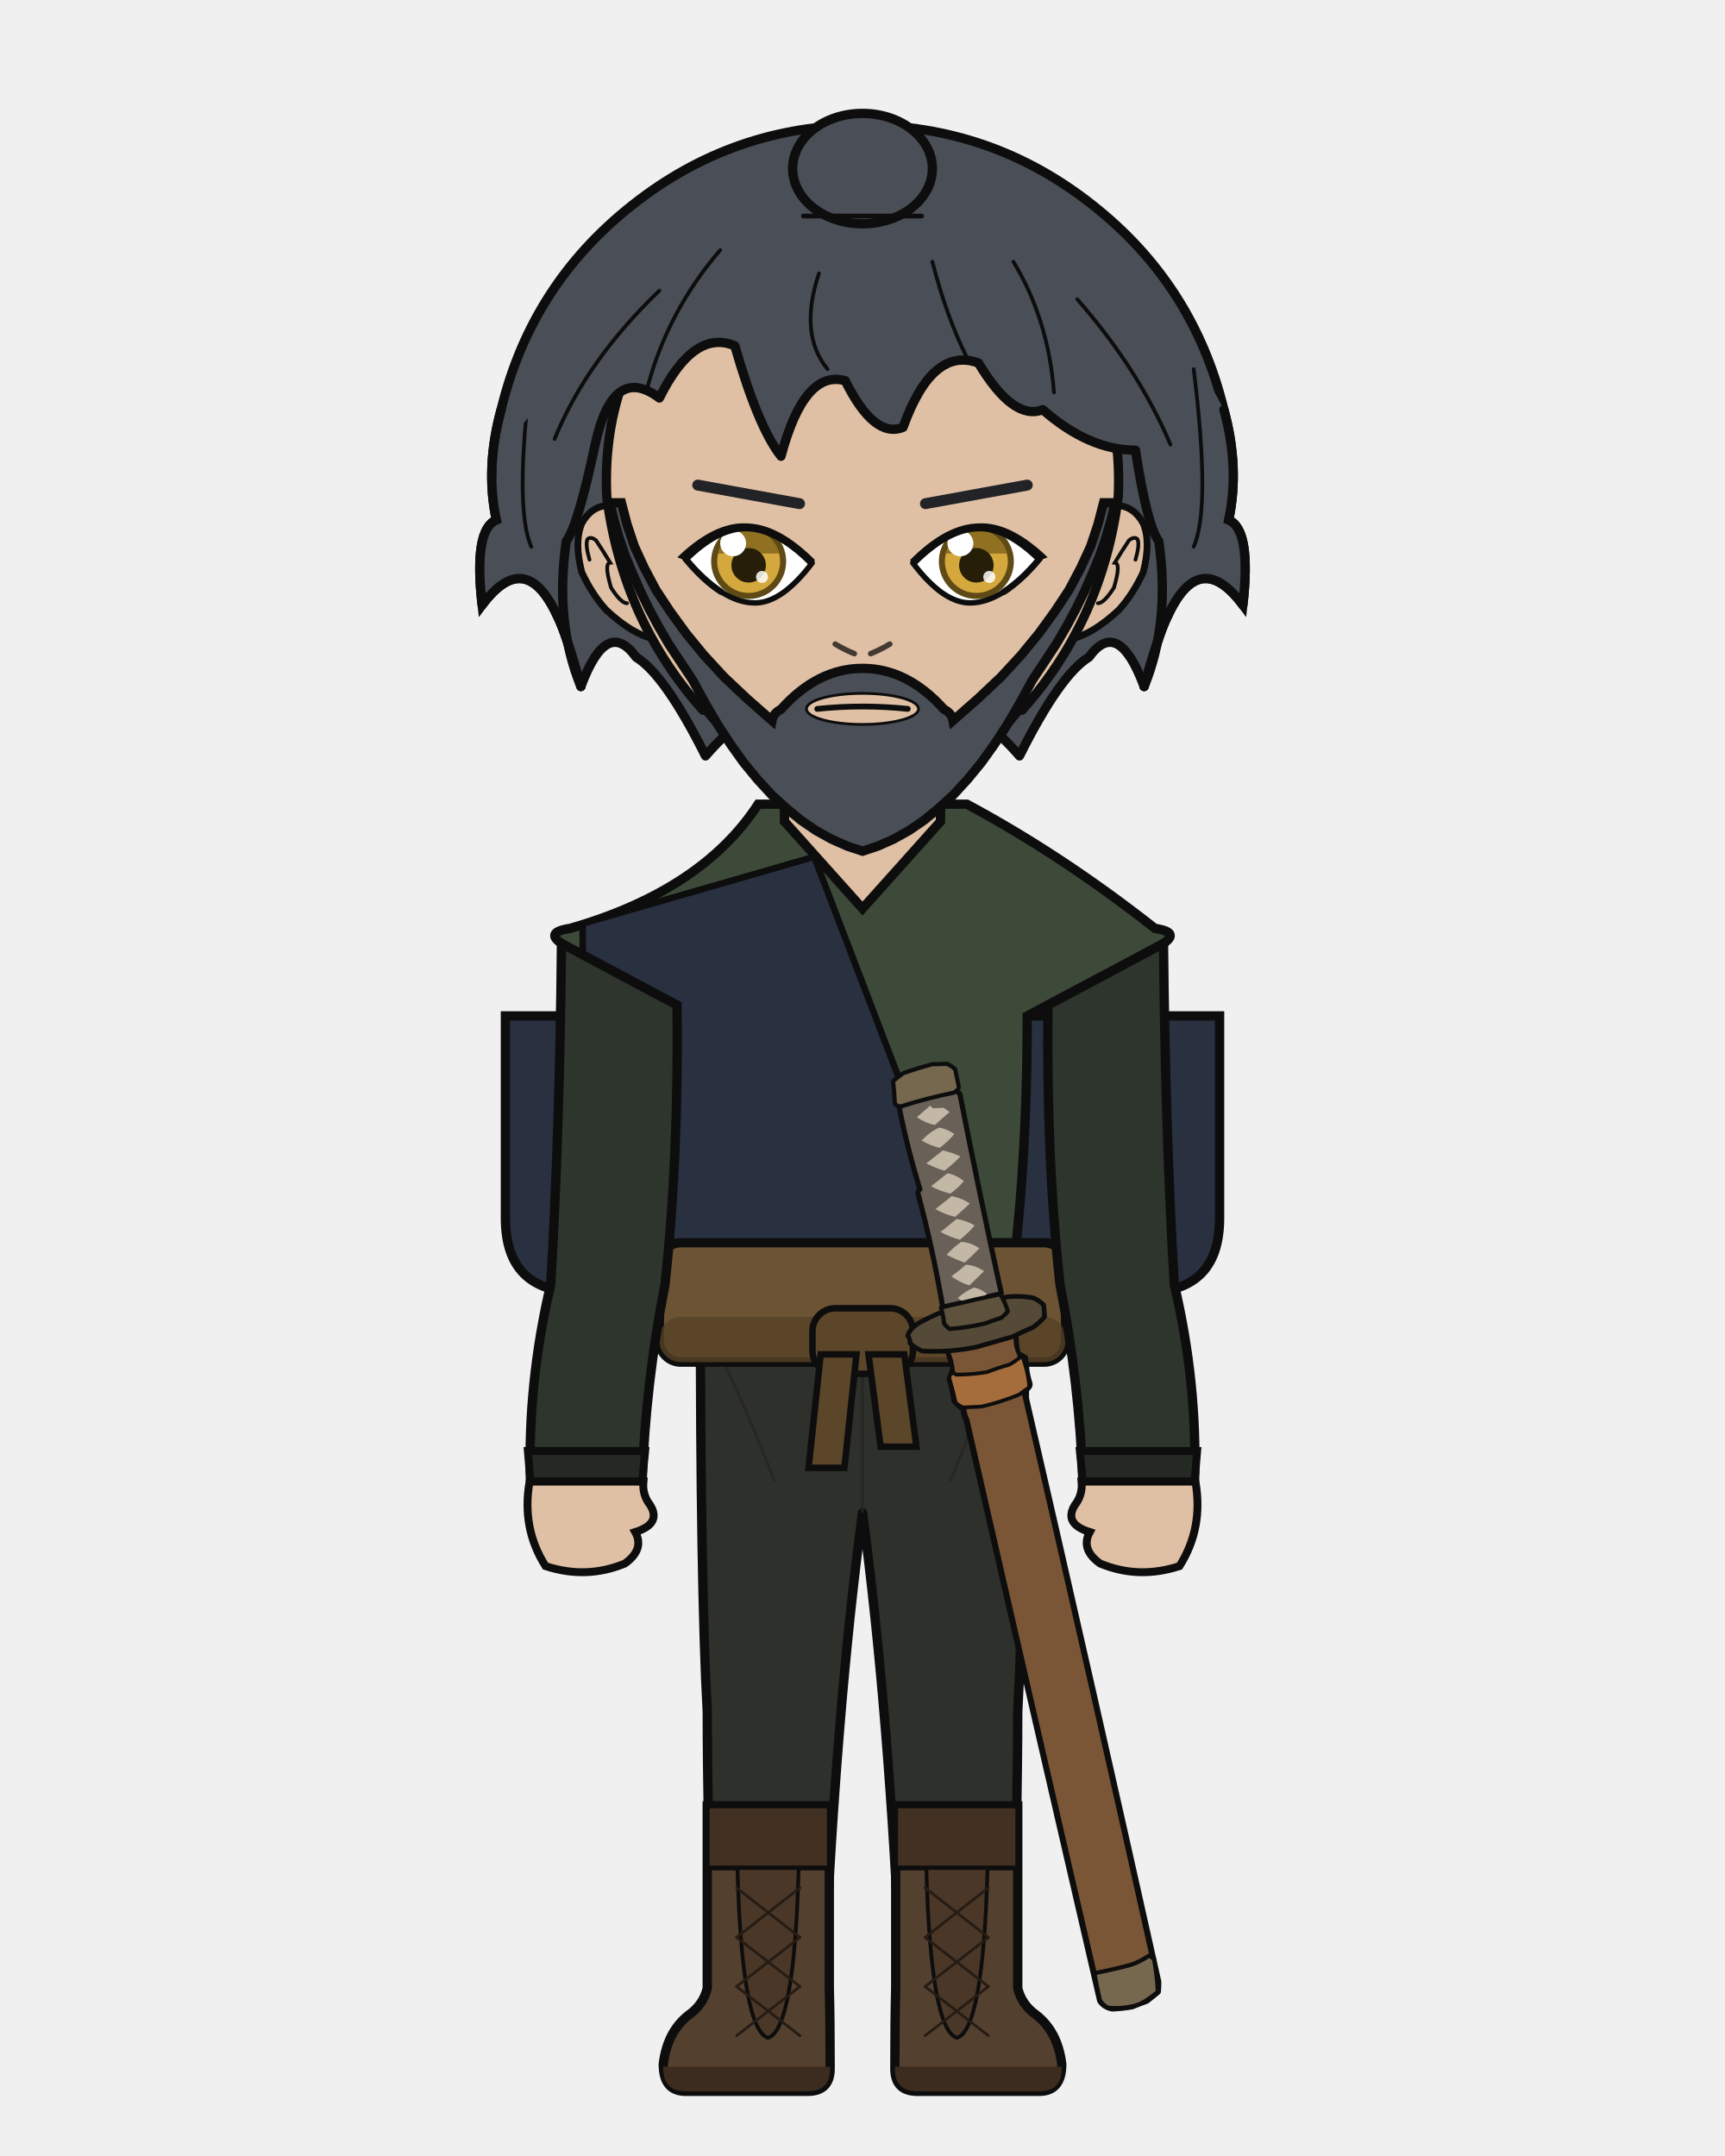
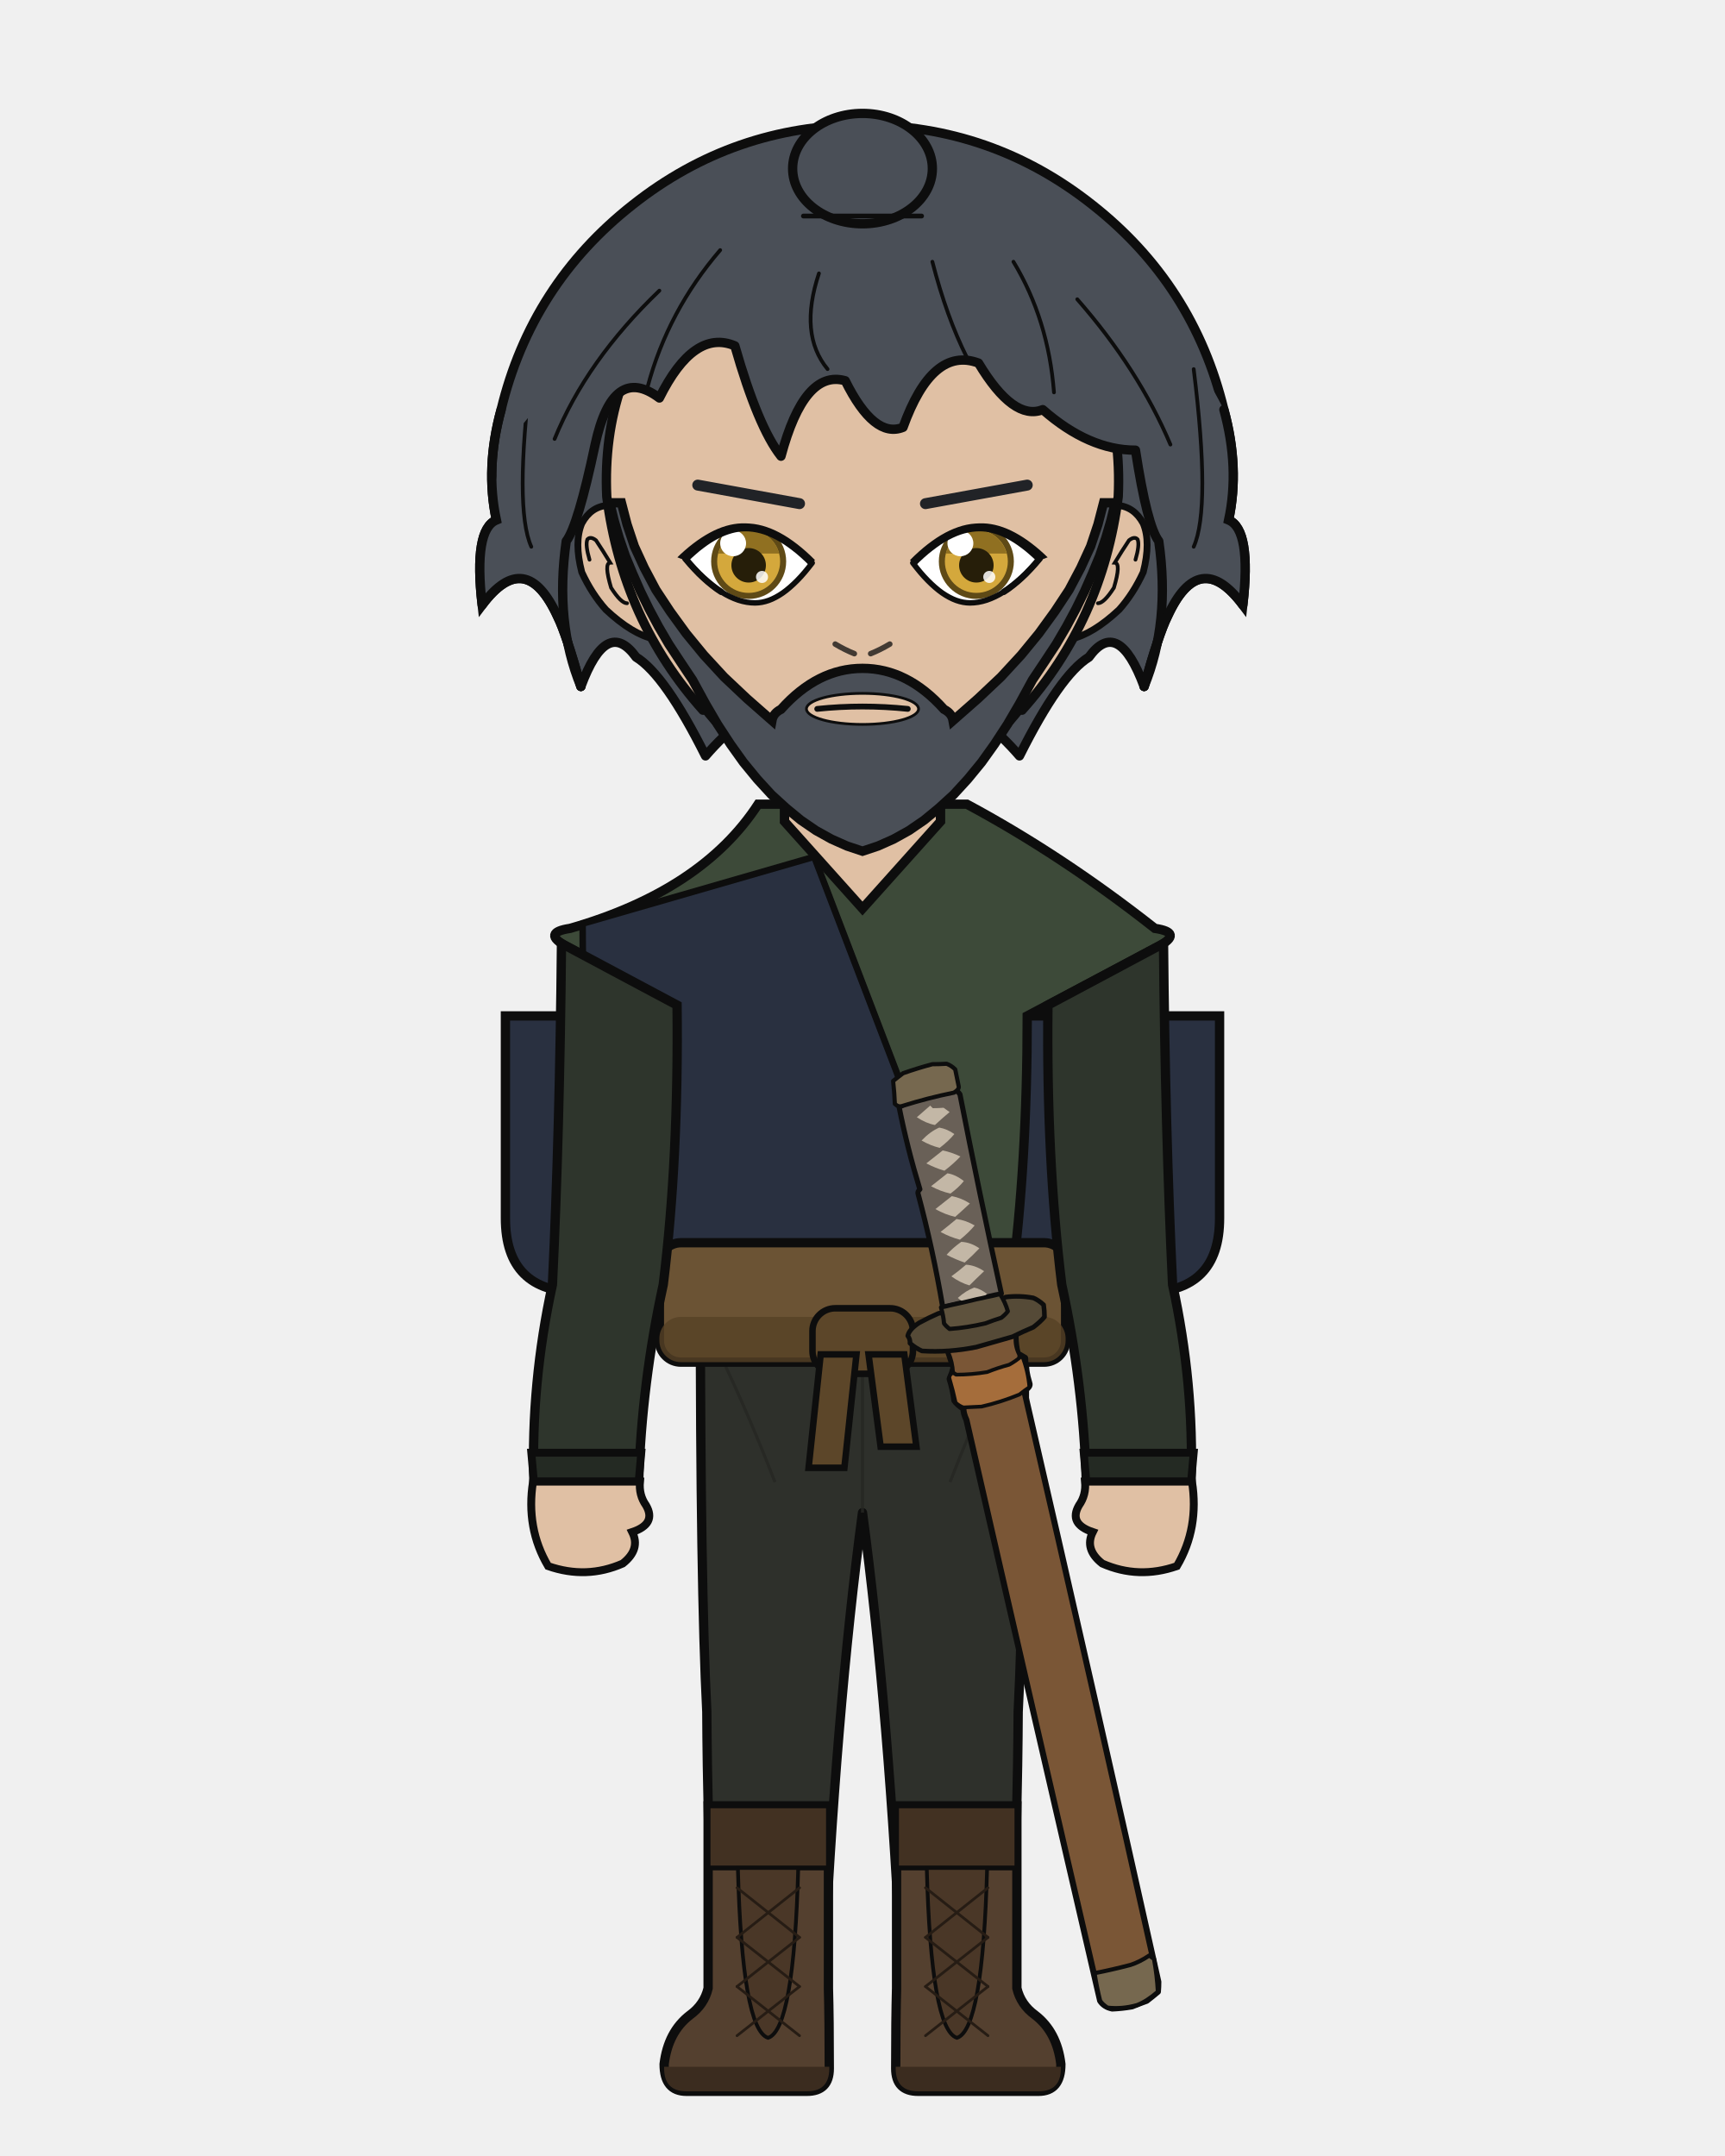
<svg xmlns="http://www.w3.org/2000/svg" width="400" height="500" viewBox="0 0 400 500">
  <defs>
    <clipPath id="hair-front">
      <path d="M 134.7 159.2 Q 128.6 144.4 131.3 125.5 Q 134.0 122.0 138.0 103.1 Q 142.1 84.2 152.9 92.3 Q 160.9 76.2 170.4 80.2 Q 175.8 99.1 181.1 105.8 Q 186.5 85.6 196.0 88.3 Q 202.7 101.8 209.4 99.1 Q 216.2 80.2 226.9 84.2 Q 235.0 97.7 241.8 95.0 Q 252.5 104.4 263.3 104.4 Q 266.0 122.0 268.7 125.5 Q 271.4 144.4 265.3 159.2 Q 268.7 147.0 270.7 143.0 Q 278.1 126.8 288.2 140.3 Q 290.2 122.8 284.9 120.6 Q 287.5 108.5 283.8 95.0 Q 270.8 69.8 249.2 52.8 Q 227.5 35.8 200.0 35.8 Q 172.5 35.8 150.8 52.8 Q 129.2 69.8 122.7 96.6 Q 112.5 108.5 115.1 120.6 Q 109.8 122.8 111.8 140.3 Q 121.9 126.8 129.3 143.0 Q 131.3 147.0 134.7 159.2 Z" />
    </clipPath>
  </defs>
  <path d="M 116.2 95.0 Q 123.2 66.0 146.7 47.5 Q 170.1 29.0 200.0 29.0 Q 229.9 29.0 253.3 47.5 Q 276.8 66.0 283.8 95.0 Q 287.5 108.5 284.9 120.6 Q 290.2 122.8 288.2 140.3 Q 278.1 126.8 270.7 143.0 Q 268.7 147.0 265.3 159.2 Q 259.3 143.0 252.5 152.4 Q 245.8 156.5 236.4 175.3 Q 220.2 156.5 200.0 160.5 Q 179.8 156.5 163.6 175.3 Q 154.2 156.5 147.5 152.4 Q 140.7 143.0 134.7 159.2 Q 131.3 147.0 129.3 143.0 Q 121.9 126.8 111.8 140.3 Q 109.8 122.8 115.1 120.6 Q 112.5 108.5 116.2 95.0 Z" fill="#4a4f57" />
  <path d="M 116.2 95.0 Q 123.2 66.0 146.7 47.5 Q 170.1 29.0 200.0 29.0 Q 229.9 29.0 253.3 47.5 Q 276.8 66.0 283.8 95.0 Q 287.5 108.5 284.9 120.6 Q 290.2 122.8 288.2 140.3 Q 278.1 126.8 270.7 143.0 Q 268.7 147.0 265.3 159.2 Q 259.3 143.0 252.5 152.4 Q 245.8 156.5 236.4 175.3 Q 220.2 156.5 200.0 160.5 Q 179.8 156.5 163.6 175.3 Q 154.2 156.5 147.5 152.4 Q 140.7 143.0 134.7 159.2 Q 131.3 147.0 129.3 143.0 Q 121.9 126.8 111.8 140.3 Q 109.8 122.8 115.1 120.6 Q 112.5 108.5 116.2 95.0 Z" fill="none" stroke="#0d0d0d" stroke-width="2.16" stroke-linecap="round" stroke-linejoin="round" />
  <path d="M 181.9 199.2 Q 167.3 215.1 138.8 223.6 Q 134.5 224.9 134.5 229.2 Q 134.5 235.6 150.3 235.6 L 152.7 235.6 L 152.7 231.3 L 166.1 231.3 Q 166.1 269.9 169.8 297.9 Q 169.8 318.7 169.8 335.7 L 194.2 335.7 L 200.0 335.7 L 205.8 335.7 L 230.2 335.7 Q 230.2 318.7 230.2 297.9 Q 233.9 269.9 233.9 235.6 L 233.9 231.3 L 247.3 231.3 L 247.3 235.6 L 249.7 235.6 Q 265.5 235.6 265.5 229.2 Q 265.5 224.9 261.2 223.6 Q 240.6 206.9 218.1 199.2 Z" fill="#e0c0a4" stroke="#0d0d0d" stroke-width="2.16" />
  <rect x="181.9" y="172.5" width="36.3" height="38.0" rx="12.7" fill="#e0c0a4" />
  <line x1="181.9" y1="172.5" x2="181.9" y2="199.2" stroke="#0d0d0d" stroke-width="2.16" />
  <line x1="218.1" y1="172.5" x2="218.1" y2="199.2" stroke="#0d0d0d" stroke-width="2.16" />
-   <path d="M 162.4 300.1 L 237.6 300.1 Q 237.6 367.9 236.0 397.0 Q 236.0 419.4 234.7 461.1 L 209.0 461.1 Q 206.2 397.0 200.0 350.8 Q 193.8 397.0 191.0 461.1 L 165.3 461.1 Q 164.0 419.4 164.0 397.0 Q 162.4 367.9 162.4 300.1 Z" fill="#2e302b" stroke="#0d0d0d" stroke-width="2.16" stroke-linejoin="round" />
+   <path d="M 162.4 300.1 L 237.6 300.1 Q 237.6 367.9 236.1 397.0 Q 236.0 419.4 234.6 461.1 L 209.2 461.1 Q 206.2 397.0 200.0 350.8 Q 193.8 397.0 190.8 461.1 L 165.4 461.1 Q 164.0 419.4 163.9 397.0 Q 162.4 367.9 162.4 300.1 Z" fill="#2e302b" stroke="#0d0d0d" stroke-width="2.16" stroke-linejoin="round" />
  <line x1="200.0" y1="306.2" x2="200.0" y2="350.8" stroke="#252622" stroke-width="0.71" opacity="0.8" />
  <path d="M 164.0 308.2 Q 171.8 323.4 179.7 343.7" fill="none" stroke="#252622" stroke-width="0.71" opacity="0.8" />
  <path d="M 236.0 308.2 Q 228.2 323.4 220.3 343.7" fill="none" stroke="#252622" stroke-width="0.71" opacity="0.8" />
-   <path d="M 192.3 418.8 L 192.3 461.1 Q 192.5 468.3 192.5 479.7 Q 192.5 485.0 187.3 485.0 L 159.0 485.0 Q 153.8 485.0 153.8 478.7 Q 154.7 471.2 159.7 467.3 Q 163.1 464.9 164.0 461.1 L 164.0 418.8 Z" fill="#54402f" stroke="#0d0d0d" stroke-width="2.16" />
-   <path d="M 192.5 479.3 L 153.8 479.3 L 153.8 479.7 Q 153.8 485.0 159.0 485.0 L 187.3 485.0 Q 192.5 485.0 192.5 479.7 Z" fill="#3b2c1f" />
-   <rect x="164.0" y="418.8" width="28.3" height="14.4" fill="#423122" stroke="#0d0d0d" stroke-width="1.11" />
-   <path d="M 171.0 433.2 L 185.2 433.2 Q 184.2 470.7 178.1 472.6 Q 172.0 470.7 171.0 433.2 Z" fill="#4a3727" stroke="#0d0d0d" stroke-width="0.87" />
-   <line x1="185.5" y1="437.8" x2="170.8" y2="449.3" stroke="#261c14" stroke-width="0.63" stroke-linecap="round" />
-   <line x1="170.8" y1="437.8" x2="185.5" y2="449.3" stroke="#261c14" stroke-width="0.63" stroke-linecap="round" />
-   <line x1="185.5" y1="449.3" x2="170.8" y2="460.7" stroke="#261c14" stroke-width="0.63" stroke-linecap="round" />
-   <line x1="170.8" y1="449.3" x2="185.5" y2="460.7" stroke="#261c14" stroke-width="0.63" stroke-linecap="round" />
-   <line x1="185.5" y1="460.7" x2="170.8" y2="472.1" stroke="#261c14" stroke-width="0.63" stroke-linecap="round" />
-   <line x1="170.8" y1="460.7" x2="185.5" y2="472.1" stroke="#261c14" stroke-width="0.63" stroke-linecap="round" />
-   <path d="M 207.7 418.8 L 207.7 461.1 Q 207.5 468.3 207.5 479.7 Q 207.5 485.0 212.7 485.0 L 241.0 485.0 Q 246.2 485.0 246.2 478.7 Q 245.3 471.2 240.3 467.3 Q 236.9 464.9 236.0 461.1 L 236.0 418.8 Z" fill="#54402f" stroke="#0d0d0d" stroke-width="2.16" />
-   <path d="M 207.5 479.3 L 246.2 479.3 L 246.2 479.7 Q 246.2 485.0 241.0 485.0 L 212.7 485.0 Q 207.5 485.0 207.5 479.7 Z" fill="#3b2c1f" />
-   <rect x="207.7" y="418.8" width="28.3" height="14.4" fill="#423122" stroke="#0d0d0d" stroke-width="1.11" />
-   <path d="M 214.8 433.2 L 229.0 433.2 Q 228.0 470.7 221.9 472.6 Q 215.8 470.7 214.8 433.2 Z" fill="#4a3727" stroke="#0d0d0d" stroke-width="0.87" />
-   <line x1="229.2" y1="437.8" x2="214.5" y2="449.3" stroke="#261c14" stroke-width="0.63" stroke-linecap="round" />
-   <line x1="214.5" y1="437.8" x2="229.2" y2="449.3" stroke="#261c14" stroke-width="0.63" stroke-linecap="round" />
-   <line x1="229.2" y1="449.3" x2="214.5" y2="460.7" stroke="#261c14" stroke-width="0.63" stroke-linecap="round" />
-   <line x1="214.5" y1="449.3" x2="229.2" y2="460.7" stroke="#261c14" stroke-width="0.63" stroke-linecap="round" />
-   <line x1="229.2" y1="460.7" x2="214.5" y2="472.1" stroke="#261c14" stroke-width="0.63" stroke-linecap="round" />
-   <line x1="214.5" y1="460.7" x2="229.2" y2="472.1" stroke="#261c14" stroke-width="0.63" stroke-linecap="round" />
+   <path d="M 192.1 418.8 L 192.1 461.1 Q 192.3 468.3 192.3 479.7 Q 192.3 485.0 187.1 485.0 L 159.2 485.0 Q 154.0 485.0 154.0 478.7 Q 154.9 471.2 160.0 467.3 Q 163.3 464.9 164.2 461.1 L 164.2 418.8 Z" fill="#54402f" stroke="#0d0d0d" stroke-width="2.16" />
+   <path d="M 192.3 479.3 L 154.0 479.3 L 154.0 479.7 Q 154.0 485.0 159.2 485.0 L 187.1 485.0 Q 192.3 485.0 192.3 479.7 Z" fill="#3b2c1f" />
+   <rect x="164.2" y="418.8" width="27.9" height="14.4" fill="#423122" stroke="#0d0d0d" stroke-width="1.11" />
+   <path d="M 171.1 433.2 L 185.1 433.2 Q 184.1 470.7 178.1 472.6 Q 172.1 470.7 171.1 433.2 Z" fill="#4a3727" stroke="#0d0d0d" stroke-width="0.87" />
+   <line x1="185.4" y1="437.8" x2="170.9" y2="449.3" stroke="#261c14" stroke-width="0.63" stroke-linecap="round" />
+   <line x1="170.9" y1="437.8" x2="185.4" y2="449.3" stroke="#261c14" stroke-width="0.63" stroke-linecap="round" />
+   <line x1="185.4" y1="449.3" x2="170.9" y2="460.7" stroke="#261c14" stroke-width="0.63" stroke-linecap="round" />
+   <line x1="170.9" y1="449.3" x2="185.4" y2="460.7" stroke="#261c14" stroke-width="0.63" stroke-linecap="round" />
+   <line x1="185.4" y1="460.7" x2="170.9" y2="472.1" stroke="#261c14" stroke-width="0.63" stroke-linecap="round" />
+   <line x1="170.9" y1="460.7" x2="185.4" y2="472.1" stroke="#261c14" stroke-width="0.63" stroke-linecap="round" />
+   <path d="M 207.9 418.8 L 207.9 461.1 Q 207.7 468.3 207.7 479.7 Q 207.7 485.0 212.9 485.0 L 240.8 485.0 Q 246.0 485.0 246.0 478.7 Q 245.1 471.2 240.0 467.3 Q 236.7 464.9 235.8 461.1 L 235.8 418.8 Z" fill="#54402f" stroke="#0d0d0d" stroke-width="2.16" />
+   <path d="M 207.7 479.3 L 246.0 479.3 L 246.0 479.7 Q 246.0 485.0 240.8 485.0 L 212.9 485.0 Q 207.7 485.0 207.7 479.7 Z" fill="#3b2c1f" />
+   <rect x="207.9" y="418.8" width="27.9" height="14.4" fill="#423122" stroke="#0d0d0d" stroke-width="1.11" />
+   <path d="M 214.9 433.2 L 228.9 433.2 Q 227.9 470.7 221.9 472.6 Q 215.9 470.7 214.9 433.2 Z" fill="#4a3727" stroke="#0d0d0d" stroke-width="0.87" />
+   <line x1="229.1" y1="437.8" x2="214.6" y2="449.3" stroke="#261c14" stroke-width="0.63" stroke-linecap="round" />
+   <line x1="214.6" y1="437.8" x2="229.1" y2="449.3" stroke="#261c14" stroke-width="0.63" stroke-linecap="round" />
+   <line x1="229.1" y1="449.3" x2="214.6" y2="460.7" stroke="#261c14" stroke-width="0.63" stroke-linecap="round" />
+   <line x1="214.6" y1="449.3" x2="229.1" y2="460.7" stroke="#261c14" stroke-width="0.63" stroke-linecap="round" />
+   <line x1="229.1" y1="460.7" x2="214.6" y2="472.1" stroke="#261c14" stroke-width="0.63" stroke-linecap="round" />
+   <line x1="214.6" y1="460.7" x2="229.1" y2="472.1" stroke="#261c14" stroke-width="0.63" stroke-linecap="round" />
  <path d="M 166.2 235.6 L 117.2 235.6 L 117.2 282.5 Q 117.2 299.7 134.4 299.7 L 166.2 299.7 Z" fill="#293040" stroke="#0d0d0d" stroke-width="2.16" />
  <path d="M 233.8 235.6 L 282.8 235.6 L 282.8 282.5 Q 282.8 299.7 265.6 299.7 L 233.8 299.7 Z" fill="#293040" stroke="#0d0d0d" stroke-width="2.16" />
  <path d="M 175.8 186.5 Q 162.8 206.5 132.2 215.3 Q 125.5 216.3 131.4 219.5 L 161.8 235.6 Q 161.8 269.9 165.5 297.9 Q 165.2 299.1 165.2 300.1 L 234.8 300.1 Q 234.8 299.1 234.5 297.9 Q 238.2 269.9 238.2 235.6 L 268.6 219.5 Q 274.5 216.3 267.8 215.3 Q 246.2 198.3 224.2 186.5 L 218.1 186.5 L 218.1 190.5 L 200.0 210.7 L 181.9 190.5 L 181.9 186.5 Z" fill="#3d4a39" stroke="#0d0d0d" stroke-width="2.16" />
  <path d="M 188.8 198.7 L 135.1 214.2 Q 135.1 297.9 165.5 292.8 L 224.8 292.8 Z" fill="#293040" stroke="#0d0d0d" stroke-width="1.51" />
  <path d="M 188.8 198.7 L 224.8 292.8" fill="none" stroke="#0d0d0d" stroke-width="1.27" stroke-linecap="round" />
  <rect x="152.9" y="288.2" width="94.2" height="27.7" rx="5.0" fill="#6b5334" stroke="#0d0d0d" stroke-width="2.16" />
  <rect x="152.9" y="305.4" width="94.2" height="10.5" rx="5.0" fill="#564126" opacity="0.8" />
  <rect x="188.4" y="303.4" width="23.3" height="15.2" rx="5.3" fill="#5c4629" stroke="#0d0d0d" stroke-width="1.51" />
  <path d="M 190.3 314.1 L 198.6 314.1 L 195.8 340.4 L 187.5 340.4 Z" fill="#5c4629" stroke="#0d0d0d" stroke-width="1.51" />
  <path d="M 201.4 314.1 L 209.7 314.1 L 212.5 335.5 L 204.2 335.5 Z" fill="#5c4629" stroke="#0d0d0d" stroke-width="1.51" />
  <path d="M 262.5 465.3 Q 260.2 465.7 257.9 465.8 Q 256.0 465.4 255.1 464.0 Q 239.9 398.5 224.1 329.3 Q 223.4 327.8 223.4 326.7 Q 221.9 325.7 221.3 324.8 Q 221.0 322.3 220.2 319.8 Q 220.8 318.4 221.1 317.2 Q 220.5 315.4 219.9 313.6 Q 220.4 313.1 221.0 312.7 Q 224.2 312.4 227.5 311.8 Q 231.0 310.9 234.4 309.5 Q 235.0 309.4 235.5 310.0 Q 235.5 311.9 236.0 313.9 Q 236.8 314.4 237.7 314.9 Q 237.8 317.9 238.7 320.8 Q 239.0 321.6 237.5 322.5 Q 253.6 392.3 268.6 459.6 Q 268.6 460.8 268.5 461.9 Q 267.2 463.0 265.9 464.0 Q 264.2 464.6 262.5 465.3 Z" fill="#7a5636" stroke="#0d0d0d" stroke-width="1.40" stroke-linejoin="round" />
  <path d="M 235.5 310.0 Q 235.3 312.1 236.3 314.1 Q 236.6 315.1 235.5 316.2 Q 231.2 317.9 227.0 319.1 Q 225.1 319.2 223.1 319.3 Q 222.0 319.1 221.0 318.3 Q 220.9 315.9 219.9 313.6 Q 220.4 313.1 221.0 312.7 Q 224.2 312.4 227.5 311.8 Q 231.0 310.9 234.4 309.5 Q 235.0 309.4 235.5 310.0 Z" fill="#7a5636" stroke="#0d0d0d" stroke-width="0.86" stroke-linejoin="round" />
  <path d="M 237.0 314.4 Q 238.4 318.0 238.7 321.7 Q 237.5 322.5 236.4 323.4 Q 232.0 325.2 227.6 326.2 Q 225.5 326.3 223.4 326.4 Q 222.5 326.1 221.6 325.3 Q 221.0 322.5 220.2 319.8 Q 219.9 319.0 221.0 318.3 Q 221.3 318.6 221.7 318.8 Q 225.3 318.8 228.9 318.2 Q 231.4 317.2 234.0 316.5 Q 235.5 315.7 237.0 314.4 Z" fill="#a56d3b" stroke="#0d0d0d" stroke-width="0.86" stroke-linejoin="round" />
  <path d="M 266.5 453.5 Q 267.0 453.9 267.6 454.3 Q 268.3 458.1 268.5 461.9 Q 266.0 464.1 263.7 465.0 Q 260.2 466.0 256.8 465.6 Q 255.6 464.8 255.1 464.0 Q 254.3 460.8 253.8 457.6 Q 257.9 456.8 262.1 455.7 Q 264.3 455.0 266.5 453.5 Z" fill="#76684f" stroke="#0d0d0d" stroke-width="0.97" stroke-linejoin="round" />
  <path d="M 210.5 309.8 Q 210.8 308.3 213.1 306.8 Q 215.3 305.6 217.6 304.6 Q 218.5 304.3 219.4 305.1 Q 219.0 306.4 219.9 307.6 Q 222.4 307.5 224.9 307.4 Q 227.8 306.4 230.7 305.9 Q 231.9 305.3 232.9 304.7 Q 233.1 303.1 232.4 301.6 Q 232.4 301.2 233.2 300.8 Q 236.4 300.4 239.6 301.0 Q 240.8 301.5 242.0 302.6 Q 242.2 304.0 242.2 305.4 Q 241.3 306.5 239.6 307.8 Q 237.2 308.8 234.8 310.0 Q 230.6 311.2 226.4 312.4 Q 220.0 313.7 213.8 313.3 Q 212.4 312.7 211.0 311.5 Q 211.1 310.6 210.5 309.8 Z" fill="#554a37" stroke="#0d0d0d" stroke-width="1.08" stroke-linejoin="round" />
  <path d="M 221.6 252.8 Q 222.3 253.3 222.6 253.8 Q 227.1 276.8 232.2 300.0 Q 231.8 300.2 230.9 300.3 Q 225.4 301.6 219.7 302.9 Q 218.8 303.1 218.6 303.1 Q 216.3 289.6 212.9 276.9 Q 212.7 276.4 213.3 275.8 Q 210.4 266.3 208.5 256.8 Q 210.5 255.5 212.5 254.9 Q 217.0 254.1 221.6 252.8 Z" fill="#696057" stroke="#0d0d0d" stroke-width="1.19" stroke-linejoin="round" />
  <path d="M 207.8 250.4 Q 208.5 249.8 209.3 249.2 Q 211.7 248.4 214.1 247.5 Q 214.8 247.5 215.5 247.4 Q 216.0 247.8 216.5 248.2 Q 215.9 248.7 215.4 249.1 Q 213.7 249.4 212.1 249.9 Q 211.0 250.5 209.9 251.4 Q 208.8 251.2 207.8 250.4 Z" fill="#c3b7a6" />
  <path d="M 220.2 257.9 Q 218.4 259.4 216.8 260.9 Q 214.7 260.5 212.6 259.1 Q 214.1 257.8 215.7 256.4 Q 216.0 256.7 216.3 257.0 Q 217.6 257.0 218.8 256.9 Q 219.5 257.4 220.2 257.9 Z" fill="#c3b7a6" />
  <path d="M 213.7 264.5 Q 215.7 262.4 217.8 261.5 Q 219.6 261.8 221.3 263.0 Q 220.0 264.6 217.9 266.2 Q 215.8 265.7 213.7 264.5 Z" fill="#c3b7a6" />
  <path d="M 214.8 269.8 Q 216.7 268.3 218.6 266.8 Q 220.6 267.2 222.7 268.2 Q 221.1 269.9 219.0 271.5 Q 216.9 270.9 214.8 269.8 Z" fill="#c3b7a6" />
  <path d="M 215.9 275.1 Q 217.8 273.6 219.7 272.1 Q 221.6 272.4 223.5 273.9 Q 222.3 275.4 220.4 276.8 Q 218.1 276.3 215.9 275.1 Z" fill="#c3b7a6" />
  <path d="M 216.9 280.4 Q 218.8 278.9 220.7 277.4 Q 222.9 277.8 224.9 279.1 Q 223.3 280.6 221.5 282.2 Q 219.2 281.7 216.9 280.4 Z" fill="#c3b7a6" />
  <path d="M 218.1 285.7 Q 220.0 284.2 221.8 282.7 Q 224.0 283.0 226.0 284.2 Q 224.7 285.8 222.6 287.5 Q 220.3 286.9 218.1 285.7 Z" fill="#c3b7a6" />
  <path d="M 219.5 291.0 Q 220.8 289.5 222.9 288.0 Q 225.1 288.1 227.1 289.5 Q 225.6 291.1 223.7 292.8 Q 221.6 292.1 219.5 291.0 Z" fill="#c3b7a6" />
  <path d="M 220.6 296.0 Q 222.4 294.7 224.0 293.3 Q 226.1 293.4 228.2 294.8 Q 226.5 296.4 224.8 298.1 Q 222.7 297.5 220.6 296.0 Z" fill="#c3b7a6" />
  <path d="M 228.9 300.1 Q 227.4 301.3 225.9 302.5 Q 224.7 302.4 223.5 302.1 Q 222.8 301.6 222.1 301.0 Q 224.0 299.3 225.9 298.6 Q 227.4 298.9 228.9 300.1 Z" fill="#c3b7a6" />
  <path d="M 233.7 304.1 Q 233.2 304.8 232.2 305.6 Q 230.3 306.2 228.5 306.9 Q 224.3 307.9 220.2 308.2 Q 219.3 307.5 218.9 306.9 Q 218.8 305.3 218.2 303.2 Q 219.3 303.0 220.4 302.7 Q 223.3 302.1 226.5 301.3 Q 227.6 301.1 228.8 300.8 Q 230.4 300.5 231.9 300.1 Q 233.1 302.0 233.7 304.1 Z" fill="#5e523d" stroke="#0d0d0d" stroke-width="0.97" stroke-linejoin="round" />
  <path d="M 207.5 256.0 Q 207.4 253.4 207.1 250.7 Q 208.2 249.8 209.4 248.9 Q 212.8 247.7 216.2 246.8 Q 217.9 246.8 219.5 246.7 Q 220.6 247.1 221.5 248.0 Q 221.9 249.9 222.3 251.9 Q 222.5 252.6 221.2 253.4 Q 215.2 254.6 209.2 256.5 Q 208.3 256.8 207.5 256.0 Z" fill="#76684f" stroke="#0d0d0d" stroke-width="0.97" stroke-linejoin="round" />
-   <path d="M 157.0 233.1 L 130.2 218.8 Q 129.8 262.3 127.7 297.9 Q 122.3 320.8 123.0 343.6 L 148.9 343.6 Q 149.7 320.8 154.2 297.9 Q 157.4 268.7 157.0 233.1 Z" fill="#2e352c" stroke="#0d0d0d" stroke-width="2.16" />
-   <path d="M 122.4 336.5 L 149.6 336.5 L 148.9 343.6 L 123.0 343.6 Z" fill="#242a23" stroke="#0d0d0d" stroke-width="1.83" />
-   <path d="M 122.8 343.6 Q 120.9 354.4 126.5 363.2 Q 136.0 366.3 144.9 362.6 Q 149.5 359.3 147.3 355.3 Q 153.4 353.4 150.8 349.1 Q 148.9 346.7 149.2 343.6 Z" fill="#e0c0a4" stroke="#0d0d0d" stroke-width="1.83" />
-   <path d="M 243.0 233.1 L 269.8 218.8 Q 270.2 262.3 272.3 297.9 Q 277.7 320.8 277.0 343.6 L 251.1 343.6 Q 250.3 320.8 245.8 297.9 Q 242.6 268.7 243.0 233.1 Z" fill="#2e352c" stroke="#0d0d0d" stroke-width="2.16" />
-   <path d="M 250.4 336.5 L 277.6 336.5 L 277.0 343.6 L 251.1 343.6 Z" fill="#242a23" stroke="#0d0d0d" stroke-width="1.83" />
-   <path d="M 277.2 343.6 Q 279.1 354.4 273.5 363.2 Q 264.0 366.3 255.1 362.6 Q 250.5 359.3 252.7 355.3 Q 246.6 353.4 249.2 349.1 Q 251.1 346.7 250.8 343.6 Z" fill="#e0c0a4" stroke="#0d0d0d" stroke-width="1.83" />
+   <path d="M 157.0 233.1 L 130.2 218.8 Q 129.8 262.3 128.1 297.9 Q 123.1 320.8 123.8 343.6 L 148.1 343.6 Q 148.8 320.8 153.8 297.9 Q 157.4 268.7 157.0 233.1 Z" fill="#2e352c" stroke="#0d0d0d" stroke-width="2.16" />
+   <path d="M 123.2 336.9 L 148.7 336.9 L 148.1 343.6 L 123.8 343.6 Z" fill="#242a23" stroke="#0d0d0d" stroke-width="1.83" />
+   <path d="M 123.6 343.6 Q 121.9 354.4 127.1 363.2 Q 136.0 366.3 144.4 362.6 Q 148.6 359.3 146.6 355.3 Q 152.3 353.4 149.8 349.1 Q 148.1 346.7 148.4 343.6 Z" fill="#e0c0a4" stroke="#0d0d0d" stroke-width="1.83" />
+   <path d="M 243.0 233.1 L 269.8 218.8 Q 270.2 262.3 271.9 297.9 Q 276.9 320.8 276.2 343.6 L 251.9 343.6 Q 251.2 320.8 246.2 297.9 Q 242.6 268.7 243.0 233.1 Z" fill="#2e352c" stroke="#0d0d0d" stroke-width="2.16" />
+   <path d="M 251.3 336.9 L 276.8 336.9 L 276.2 343.6 L 251.9 343.6 Z" fill="#242a23" stroke="#0d0d0d" stroke-width="1.83" />
+   <path d="M 276.4 343.6 Q 278.1 354.4 272.9 363.2 Q 264.0 366.3 255.6 362.6 Q 251.4 359.3 253.4 355.3 Q 247.7 353.4 250.2 349.1 Q 251.9 346.7 251.6 343.6 Z" fill="#e0c0a4" stroke="#0d0d0d" stroke-width="1.83" />
  <path d="M 140.9 117.2 Q 137.0 117.5 134.9 121.4 Q 133.1 125.7 134.9 132.7 Q 137.2 137.7 140.5 141.4 Q 146.6 147.1 151.7 148.2 Z" fill="#e0c0a4" />
  <path d="M 140.9 117.2 Q 137.0 117.5 134.9 121.4 Q 133.1 125.7 134.9 132.7 Q 137.2 137.7 140.5 141.4 Q 146.6 147.1 151.7 148.2" fill="none" stroke="#0d0d0d" stroke-width="1.58" stroke-linecap="round" />
  <path d="M 136.7 129.8 Q 135.7 126.4 136.2 125.1 Q 136.9 124.3 138.2 125.3 Q 139.8 127.7 141.5 130.5 Q 140.0 130.6 141.7 136.3 Q 144.0 139.9 145.4 139.9" fill="none" stroke="#0d0d0d" stroke-width="0.87" stroke-linecap="round" />
  <path d="M 259.1 117.2 Q 263.0 117.5 265.1 121.4 Q 266.9 125.7 265.1 132.7 Q 262.8 137.7 259.5 141.4 Q 253.4 147.1 248.3 148.2 Z" fill="#e0c0a4" />
  <path d="M 259.1 117.2 Q 263.0 117.5 265.1 121.4 Q 266.9 125.7 265.1 132.7 Q 262.8 137.7 259.5 141.4 Q 253.4 147.1 248.3 148.2" fill="none" stroke="#0d0d0d" stroke-width="1.58" stroke-linecap="round" />
  <path d="M 263.3 129.8 Q 264.3 126.4 263.8 125.1 Q 263.1 124.3 261.8 125.3 Q 260.2 127.7 258.5 130.5 Q 260.0 130.6 258.3 136.3 Q 256.0 139.9 254.6 139.9" fill="none" stroke="#0d0d0d" stroke-width="0.87" stroke-linecap="round" />
  <path d="M 200.0 47.9 Q 225.1 47.9 242.9 67.6 Q 260.6 87.3 259.3 115.2 Q 255.6 143.9 237.0 164.7 Q 220.1 185.9 200.0 185.9 Q 179.9 185.9 163.0 164.7 Q 144.4 143.9 140.7 115.2 Q 139.4 87.3 157.1 67.6 Q 174.9 47.9 200.0 47.9 Z" fill="#e0c0a4" />
  <path d="M 163.0 164.7 Q 144.4 143.9 140.7 115.2 Q 139.4 87.3 157.1 67.6 Q 174.9 47.9 200.0 47.9 Q 225.1 47.9 242.9 67.6 Q 260.6 87.3 259.3 115.2 Q 255.6 143.9 237.0 164.7" fill="none" stroke="#0d0d0d" stroke-width="2.16" stroke-linecap="round" />
  <path d="M 237.0 164.7 Q 220.1 185.9 200.0 185.9 Q 179.9 185.9 163.0 164.7" fill="none" stroke="#0d0d0d" stroke-width="0.95" stroke-linecap="round" />
  <path d="M 141.4 116.6 L 142.4 120.7 L 143.6 124.8 L 145.0 128.9 L 146.7 133.0 L 148.5 137.1 L 150.5 141.2 L 152.7 145.3 L 155.1 149.4 L 157.8 153.5 L 160.6 157.7 L 160.6 157.7 L 163.6 163.2 L 166.4 168.0 L 169.4 172.6 L 172.4 176.8 L 175.6 180.7 L 178.9 184.3 L 182.3 187.4 L 185.7 190.2 L 189.2 192.6 L 192.8 194.6 L 196.4 196.2 L 200.0 197.4 L 203.6 196.2 L 207.2 194.6 L 210.8 192.6 L 214.3 190.2 L 217.7 187.4 L 221.1 184.3 L 224.4 180.7 L 227.6 176.8 L 230.6 172.6 L 233.6 168.0 L 236.4 163.2 L 239.4 157.7 L 242.2 153.5 L 244.9 149.4 L 247.3 145.3 L 249.5 141.2 L 251.5 137.1 L 253.3 133.0 L 255.0 128.9 L 256.4 124.8 L 257.6 120.7 L 258.6 116.6 L 255.9 116.6 L 254.6 121.6 L 252.9 126.7 L 250.6 131.7 L 247.9 136.8 L 244.6 141.8 L 240.9 146.9 L 236.8 151.9 L 232.1 157.0 L 226.8 162.0 L 221.0 167.1 Q 220.7 165.4 218.9 164.5 Q 210.4 155.0 200.0 155.0 Q 189.6 155.0 181.1 164.5 Q 179.3 165.4 179.0 167.1 L 173.2 162.0 L 167.9 157.0 L 163.2 151.9 L 159.1 146.9 L 155.4 141.8 L 152.1 136.8 L 149.4 131.7 L 147.1 126.7 L 145.4 121.6 L 144.1 116.6 Z" fill="#4a4f57" stroke="#0d0d0d" stroke-width="2.16" />
  <ellipse cx="200.0" cy="164.4" rx="13.0" ry="3.6" fill="#e0c0a4" stroke="#0d0d0d" stroke-width="0.63" />
  <line x1="185.4" y1="116.8" x2="161.8" y2="112.5" stroke="#212327" stroke-width="2.54" stroke-linecap="round" />
  <defs>
    <clipPath id="eye-l">
      <path d="M 188.3 130.5 Q 180.2 122.3 172.9 122.3 Q 166.3 122.3 158.9 129.5 Q 167.5 139.8 175.1 139.8 Q 181.3 139.8 188.3 130.5 Z" />
    </clipPath>
  </defs>
  <path d="M 188.3 130.5 Q 180.2 122.3 172.9 122.3 Q 166.3 122.3 158.9 129.5 Q 167.5 139.8 175.1 139.8 Q 181.3 139.8 188.3 130.5 Z" fill="white" stroke="none" />
  <g clip-path="url(#eye-l)">
    <circle cx="173.6" cy="130.2" r="8.7" fill="#5f4a16" />
    <circle cx="173.6" cy="130.2" r="7.3" fill="#d4a83c" />
    <path d="M 166.56 128.37 A 7.30 7.30 0 0 1 180.69 128.37 Z" fill="#907021" />
    <circle cx="173.6" cy="131.1" r="4.0" fill="#261e09" />
    <circle cx="170.0" cy="126.0" r="3.0" fill="white" />
    <circle cx="176.7" cy="133.8" r="1.4" fill="white" opacity="0.85" />
  </g>
  <path d="M 158.91 129.54 L 159.98 130.79 L 161.03 131.95 L 162.08 133.04 L 163.13 134.04 L 164.17 134.96 L 165.20 135.80 L 166.22 136.57 L 167.23 137.25 L 168.24 137.85 L 169.24 138.37 L 170.23 138.81 L 171.22 139.18 L 172.20 139.46 L 173.17 139.66 L 174.14 139.78 L 175.09 139.82 L 175.88 139.78 L 176.67 139.67 L 177.46 139.49 L 178.26 139.24 L 179.07 138.91 L 179.88 138.51 L 180.70 138.04 L 181.53 137.50 L 182.36 136.88 L 183.19 136.19 L 184.03 135.43 L 184.88 134.60 L 185.74 133.69 L 186.60 132.71 L 187.46 131.66 L 188.34 130.54" fill="none" stroke="#0d0d0d" stroke-width="1.27" stroke-linecap="round" />
  <path d="M 158.91 129.54 L 159.98 130.79 L 161.03 131.95 L 162.08 133.04 L 163.13 134.04 L 164.17 134.96 L 165.20 135.80 L 166.22 136.57 L 167.23 137.25" fill="none" stroke="#0d0d0d" stroke-width="1.47" stroke-linecap="round" />
  <path d="M 188.98 129.88 L 187.95 128.87 L 186.92 127.92 L 185.89 127.03 L 184.87 126.21 L 183.85 125.45 L 182.84 124.75 L 181.83 124.12 L 180.82 123.55 L 179.82 123.05 L 178.82 122.61 L 177.82 122.24 L 176.83 121.93 L 175.83 121.69 L 174.85 121.52 L 173.86 121.42 L 172.89 121.37 L 171.99 121.37 L 171.09 121.43 L 170.19 121.55 L 169.27 121.73 L 168.35 121.97 L 167.42 122.27 L 166.49 122.63 L 165.55 123.05 L 164.61 123.53 L 163.66 124.07 L 162.71 124.66 L 161.75 125.31 L 160.79 126.02 L 159.82 126.78 L 158.85 127.60 L 157.88 128.47 L 157.07 129.25 L 159.54 130.21 L 160.45 129.34 L 161.35 128.54 L 162.23 127.79 L 163.11 127.11 L 163.97 126.48 L 164.83 125.90 L 165.68 125.38 L 166.52 124.92 L 167.35 124.52 L 168.17 124.17 L 168.98 123.88 L 169.78 123.64 L 170.57 123.45 L 171.35 123.32 L 172.12 123.24 L 172.88 123.22 L 173.74 123.25 L 174.59 123.34 L 175.46 123.49 L 176.34 123.70 L 177.23 123.97 L 178.13 124.31 L 179.04 124.71 L 179.96 125.17 L 180.89 125.69 L 181.83 126.28 L 182.78 126.94 L 183.74 127.66 L 184.72 128.44 L 185.70 129.29 L 186.69 130.20 L 187.69 131.19 Z" fill="#0d0d0d" stroke="none" />
  <line x1="214.6" y1="116.8" x2="238.2" y2="112.5" stroke="#212327" stroke-width="2.54" stroke-linecap="round" />
  <defs>
    <clipPath id="eye-r">
      <path d="M 211.7 130.5 Q 219.8 122.3 227.1 122.3 Q 233.7 122.3 241.1 129.5 Q 232.5 139.8 224.9 139.8 Q 218.7 139.8 211.7 130.5 Z" />
    </clipPath>
  </defs>
  <path d="M 211.7 130.5 Q 219.8 122.3 227.1 122.3 Q 233.7 122.3 241.1 129.5 Q 232.5 139.8 224.9 139.8 Q 218.7 139.8 211.7 130.5 Z" fill="white" stroke="none" />
  <g clip-path="url(#eye-r)">
    <circle cx="226.4" cy="130.2" r="8.7" fill="#5f4a16" />
    <circle cx="226.4" cy="130.2" r="7.3" fill="#d4a83c" />
    <path d="M 219.31 128.37 A 7.30 7.30 0 0 1 233.44 128.37 Z" fill="#907021" />
    <circle cx="226.4" cy="131.1" r="4.0" fill="#261e09" />
    <circle cx="222.7" cy="126.0" r="3.0" fill="white" />
    <circle cx="229.4" cy="133.8" r="1.4" fill="white" opacity="0.85" />
  </g>
  <path d="M 241.09 129.54 L 240.02 130.79 L 238.97 131.95 L 237.92 133.04 L 236.87 134.04 L 235.83 134.96 L 234.80 135.80 L 233.78 136.57 L 232.77 137.25 L 231.76 137.85 L 230.76 138.37 L 229.77 138.81 L 228.78 139.18 L 227.80 139.46 L 226.83 139.66 L 225.86 139.78 L 224.91 139.82 L 224.12 139.78 L 223.33 139.67 L 222.54 139.49 L 221.74 139.24 L 220.93 138.91 L 220.12 138.51 L 219.30 138.04 L 218.47 137.50 L 217.64 136.88 L 216.81 136.19 L 215.97 135.43 L 215.12 134.60 L 214.26 133.69 L 213.40 132.71 L 212.54 131.66 L 211.66 130.54" fill="none" stroke="#0d0d0d" stroke-width="1.27" stroke-linecap="round" />
  <path d="M 241.09 129.54 L 240.02 130.79 L 238.97 131.95 L 237.92 133.04 L 236.87 134.04 L 235.83 134.96 L 234.80 135.80 L 233.78 136.57 L 232.77 137.25" fill="none" stroke="#0d0d0d" stroke-width="1.47" stroke-linecap="round" />
  <path d="M 211.02 129.88 L 212.05 128.87 L 213.08 127.92 L 214.11 127.03 L 215.13 126.21 L 216.15 125.45 L 217.16 124.75 L 218.17 124.12 L 219.18 123.55 L 220.18 123.05 L 221.18 122.61 L 222.18 122.24 L 223.17 121.93 L 224.17 121.69 L 225.15 121.52 L 226.14 121.42 L 227.11 121.37 L 228.01 121.37 L 228.91 121.43 L 229.81 121.55 L 230.73 121.73 L 231.65 121.97 L 232.58 122.27 L 233.51 122.63 L 234.45 123.05 L 235.39 123.53 L 236.34 124.07 L 237.29 124.66 L 238.25 125.31 L 239.21 126.02 L 240.18 126.78 L 241.15 127.60 L 242.12 128.47 L 242.93 129.25 L 240.46 130.21 L 239.55 129.34 L 238.65 128.54 L 237.77 127.79 L 236.89 127.11 L 236.03 126.48 L 235.17 125.90 L 234.32 125.38 L 233.48 124.92 L 232.65 124.52 L 231.83 124.17 L 231.02 123.88 L 230.22 123.64 L 229.43 123.45 L 228.65 123.32 L 227.88 123.24 L 227.12 123.22 L 226.26 123.25 L 225.41 123.34 L 224.54 123.49 L 223.66 123.70 L 222.77 123.97 L 221.87 124.31 L 220.96 124.71 L 220.04 125.17 L 219.11 125.69 L 218.17 126.28 L 217.22 126.94 L 216.26 127.66 L 215.28 128.44 L 214.30 129.29 L 213.31 130.20 L 212.31 131.19 Z" fill="#0d0d0d" stroke="none" />
  <path d="M 193.67 149.37 Q 195.89 150.70 198.11 151.59" fill="none" stroke="#0d0d0d" stroke-width="1.27" opacity="0.75" stroke-linecap="round" />
  <path d="M 206.33 149.37 Q 204.11 150.70 201.89 151.59" fill="none" stroke="#0d0d0d" stroke-width="1.27" opacity="0.75" stroke-linecap="round" />
  <path d="M 189.5 164.4 Q 200.0 163.3 210.5 164.4" fill="none" stroke="#0d0d0d" stroke-width="1.34" stroke-linecap="round" />
  <path d="M 134.7 159.2 Q 128.6 144.4 131.3 125.5 Q 134.0 122.0 138.0 103.1 Q 142.1 84.2 152.9 92.3 Q 160.9 76.2 170.4 80.2 Q 175.8 99.1 181.1 105.8 Q 186.5 85.6 196.0 88.3 Q 202.7 101.8 209.4 99.1 Q 216.2 80.2 226.9 84.2 Q 235.0 97.7 241.8 95.0 Q 252.5 104.4 263.3 104.4 Q 266.0 122.0 268.7 125.5 Q 271.4 144.4 265.3 159.2 Q 268.7 147.0 270.7 143.0 Q 278.1 126.8 288.2 140.3 Q 290.2 122.8 284.9 120.6 Q 287.5 108.5 283.8 95.0 Q 270.8 69.8 249.2 52.8 Q 227.5 35.8 200.0 35.8 Q 172.5 35.8 150.8 52.8 Q 129.2 69.8 122.7 96.6 Q 112.5 108.5 115.1 120.6 Q 109.8 122.8 111.8 140.3 Q 121.9 126.8 129.3 143.0 Q 131.3 147.0 134.7 159.2 Z" fill="#4a4f57" />
  <path d="M 134.7 159.2 Q 128.6 144.4 131.3 125.5 Q 134.0 122.0 138.0 103.1 Q 142.1 84.2 152.9 92.3 Q 160.9 76.2 170.4 80.2 Q 175.8 99.1 181.1 105.8 Q 186.5 85.6 196.0 88.3 Q 202.7 101.8 209.4 99.1 Q 216.2 80.2 226.9 84.2 Q 235.0 97.7 241.8 95.0 Q 252.5 104.4 263.3 104.4 Q 266.0 122.0 268.7 125.5 Q 271.4 144.4 265.3 159.2" fill="none" stroke="#0d0d0d" stroke-width="2.16" stroke-linecap="round" stroke-linejoin="round" />
  <path d="M 265.3 159.2 Q 268.7 147.0 270.7 143.0 Q 278.1 126.8 288.2 140.3 Q 290.2 122.8 284.9 120.6 Q 287.5 108.5 283.8 95.0" fill="none" stroke="#0d0d0d" stroke-width="2.16" stroke-linecap="round" />
  <path d="M 134.7 159.2 Q 131.3 147.0 129.3 143.0 Q 121.9 126.8 111.8 140.3 Q 109.8 122.8 115.1 120.6 Q 112.5 108.5 116.2 95.0" fill="none" stroke="#0d0d0d" stroke-width="2.16" stroke-linecap="round" />
  <path d="M 167.0 58.0 Q 154.9 72.1 150.2 89.6" fill="none" stroke="#0d0d0d" stroke-width="0.87" stroke-linecap="round" clip-path="url(#hair-front)" />
  <path d="M 189.9 63.4 Q 185.2 77.5 191.9 85.6" fill="none" stroke="#0d0d0d" stroke-width="0.87" stroke-linecap="round" clip-path="url(#hair-front)" />
  <path d="M 216.2 60.7 Q 219.5 73.5 224.2 82.9" fill="none" stroke="#0d0d0d" stroke-width="0.87" stroke-linecap="round" clip-path="url(#hair-front)" />
  <path d="M 235.0 60.7 Q 243.1 74.1 244.4 91.0" fill="none" stroke="#0d0d0d" stroke-width="0.87" stroke-linecap="round" clip-path="url(#hair-front)" />
  <path d="M 249.8 69.4 Q 264.0 85.6 271.4 103.1" fill="none" stroke="#0d0d0d" stroke-width="0.87" stroke-linecap="round" clip-path="url(#hair-front)" />
  <path d="M 152.9 67.4 Q 136.0 83.6 128.6 101.8" fill="none" stroke="#0d0d0d" stroke-width="0.87" stroke-linecap="round" clip-path="url(#hair-front)" />
  <path d="M 276.8 85.6 Q 280.8 117.9 276.8 126.8" fill="none" stroke="#0d0d0d" stroke-width="0.87" stroke-linecap="round" clip-path="url(#hair-front)" />
  <path d="M 123.2 85.6 Q 119.2 117.9 123.2 126.8" fill="none" stroke="#0d0d0d" stroke-width="0.87" stroke-linecap="round" clip-path="url(#hair-front)" />
  <ellipse cx="200.0" cy="39.1" rx="16.2" ry="12.8" fill="#4a4f57" stroke="#0d0d0d" stroke-width="2.16" />
  <path d="M 186.3 50.1 L 213.7 50.1" fill="none" stroke="#0d0d0d" stroke-width="1.11" stroke-linecap="round" />
</svg>
